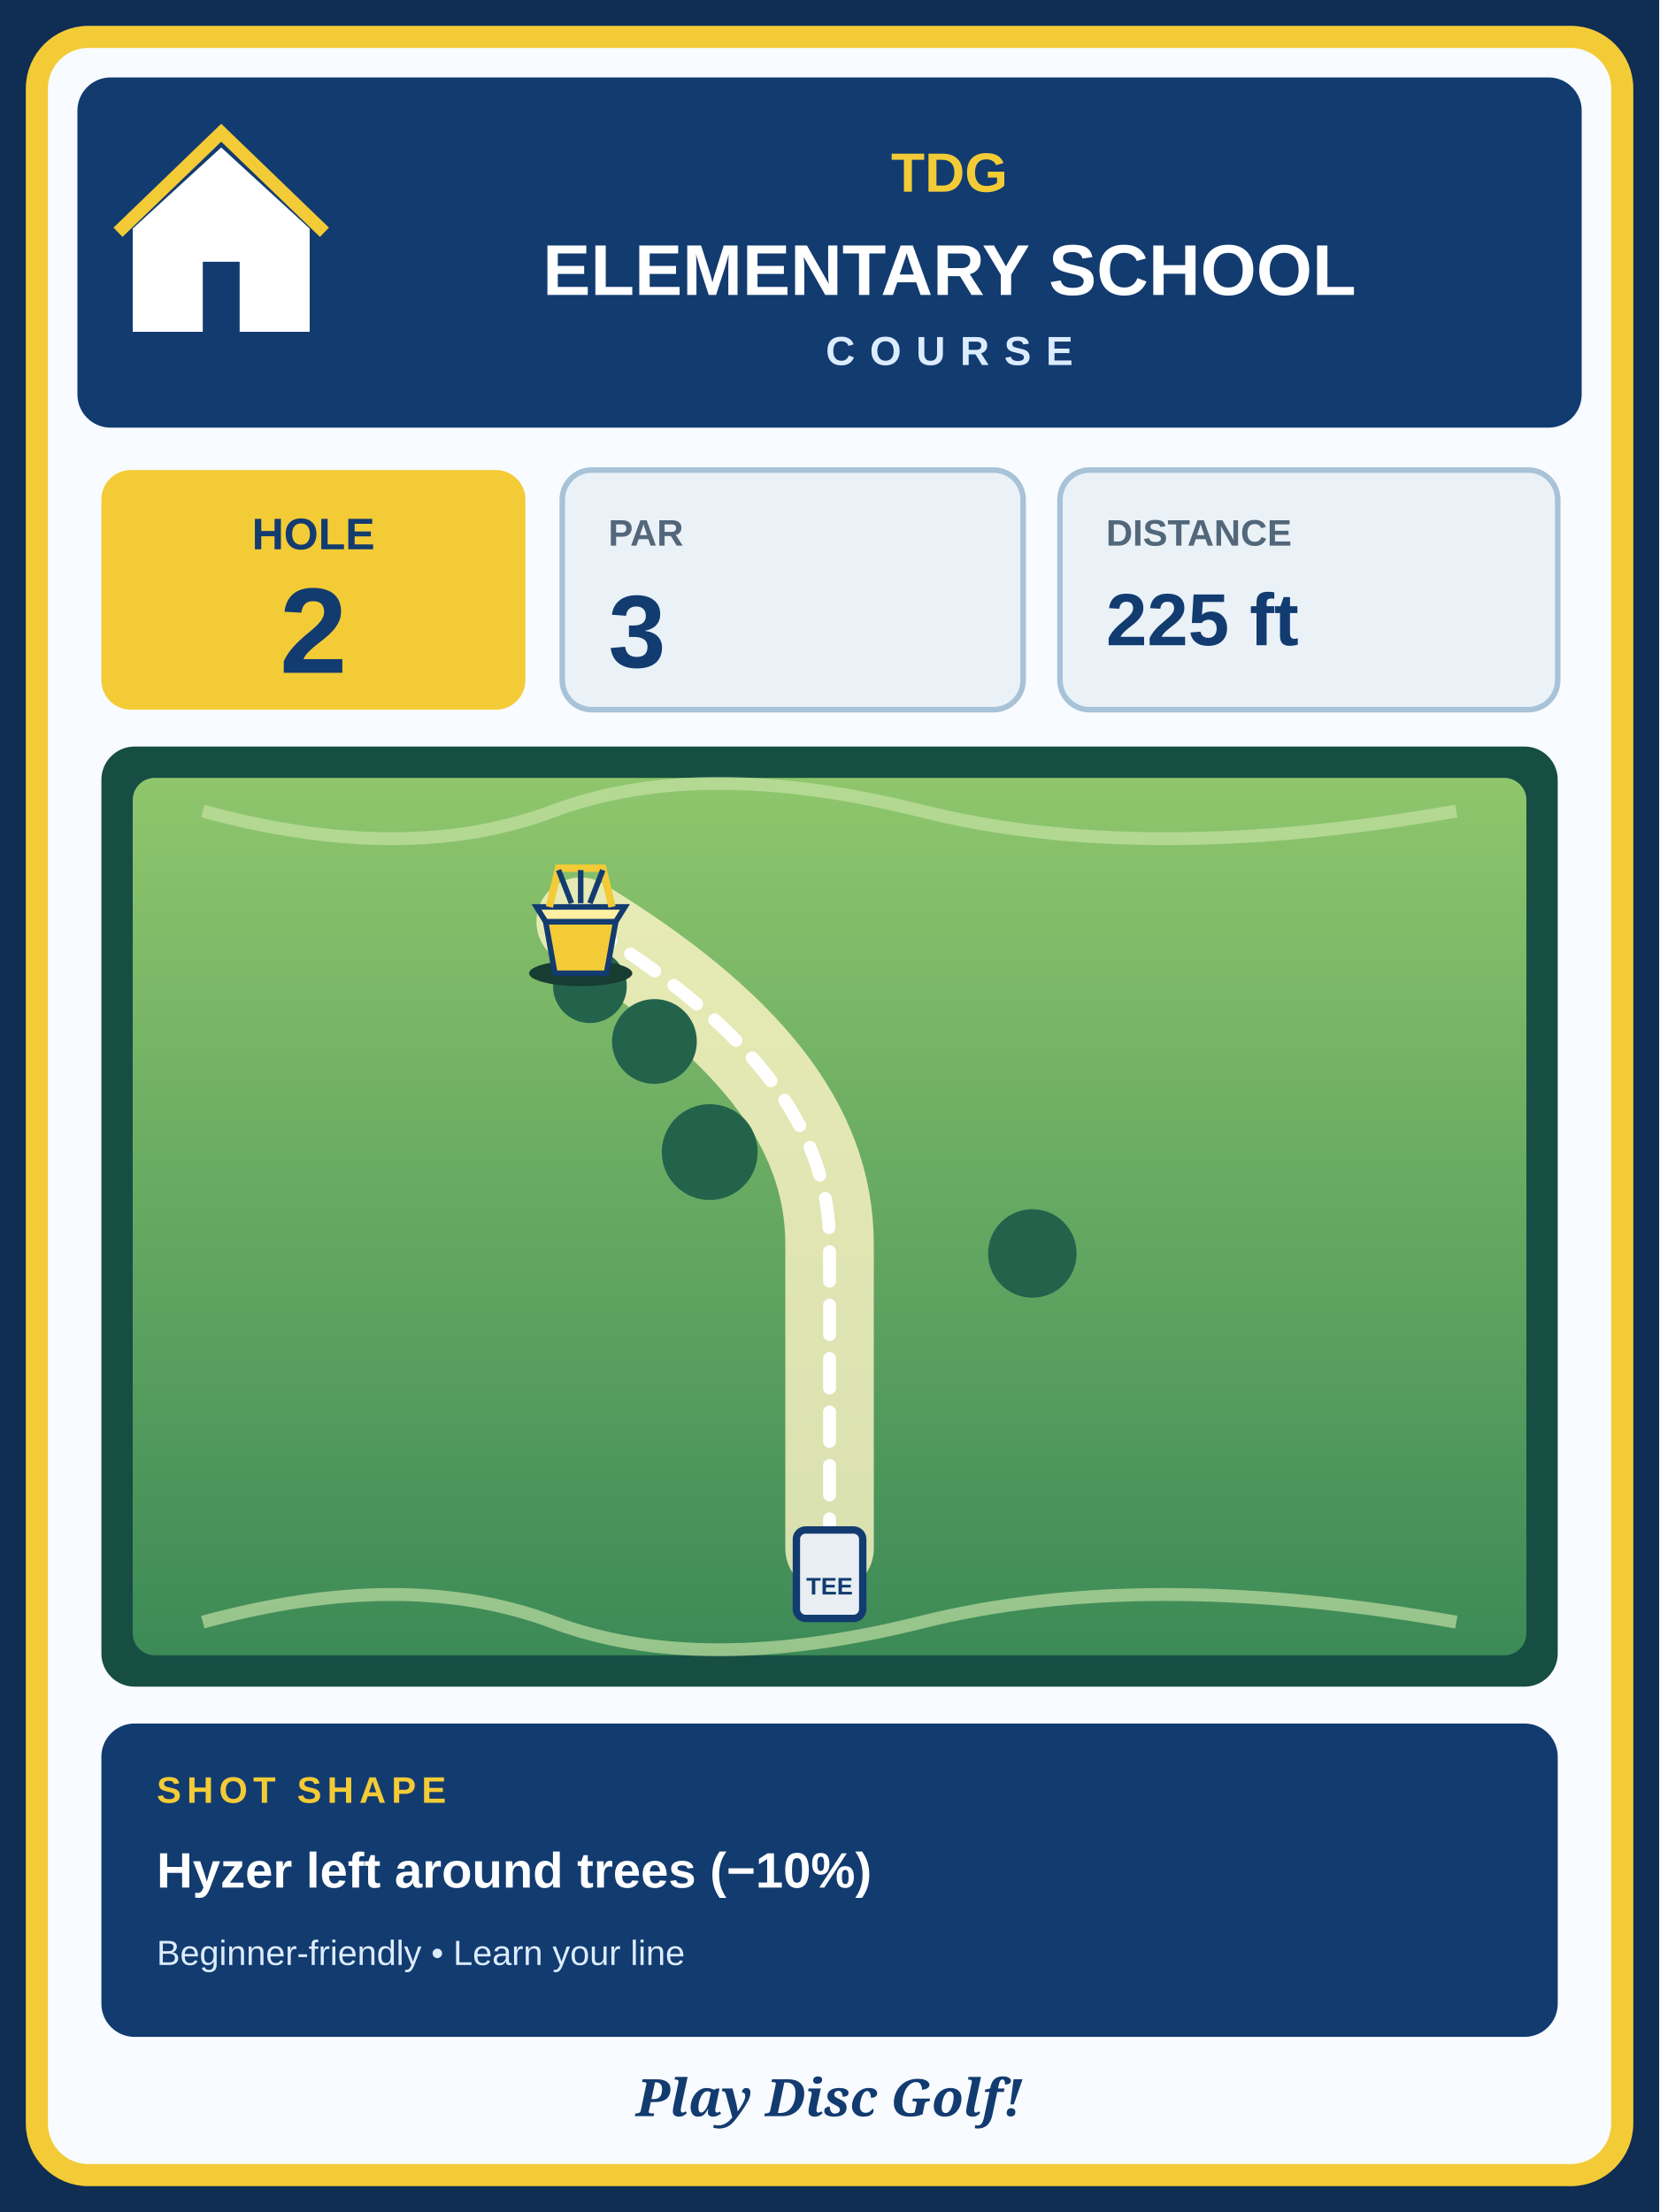
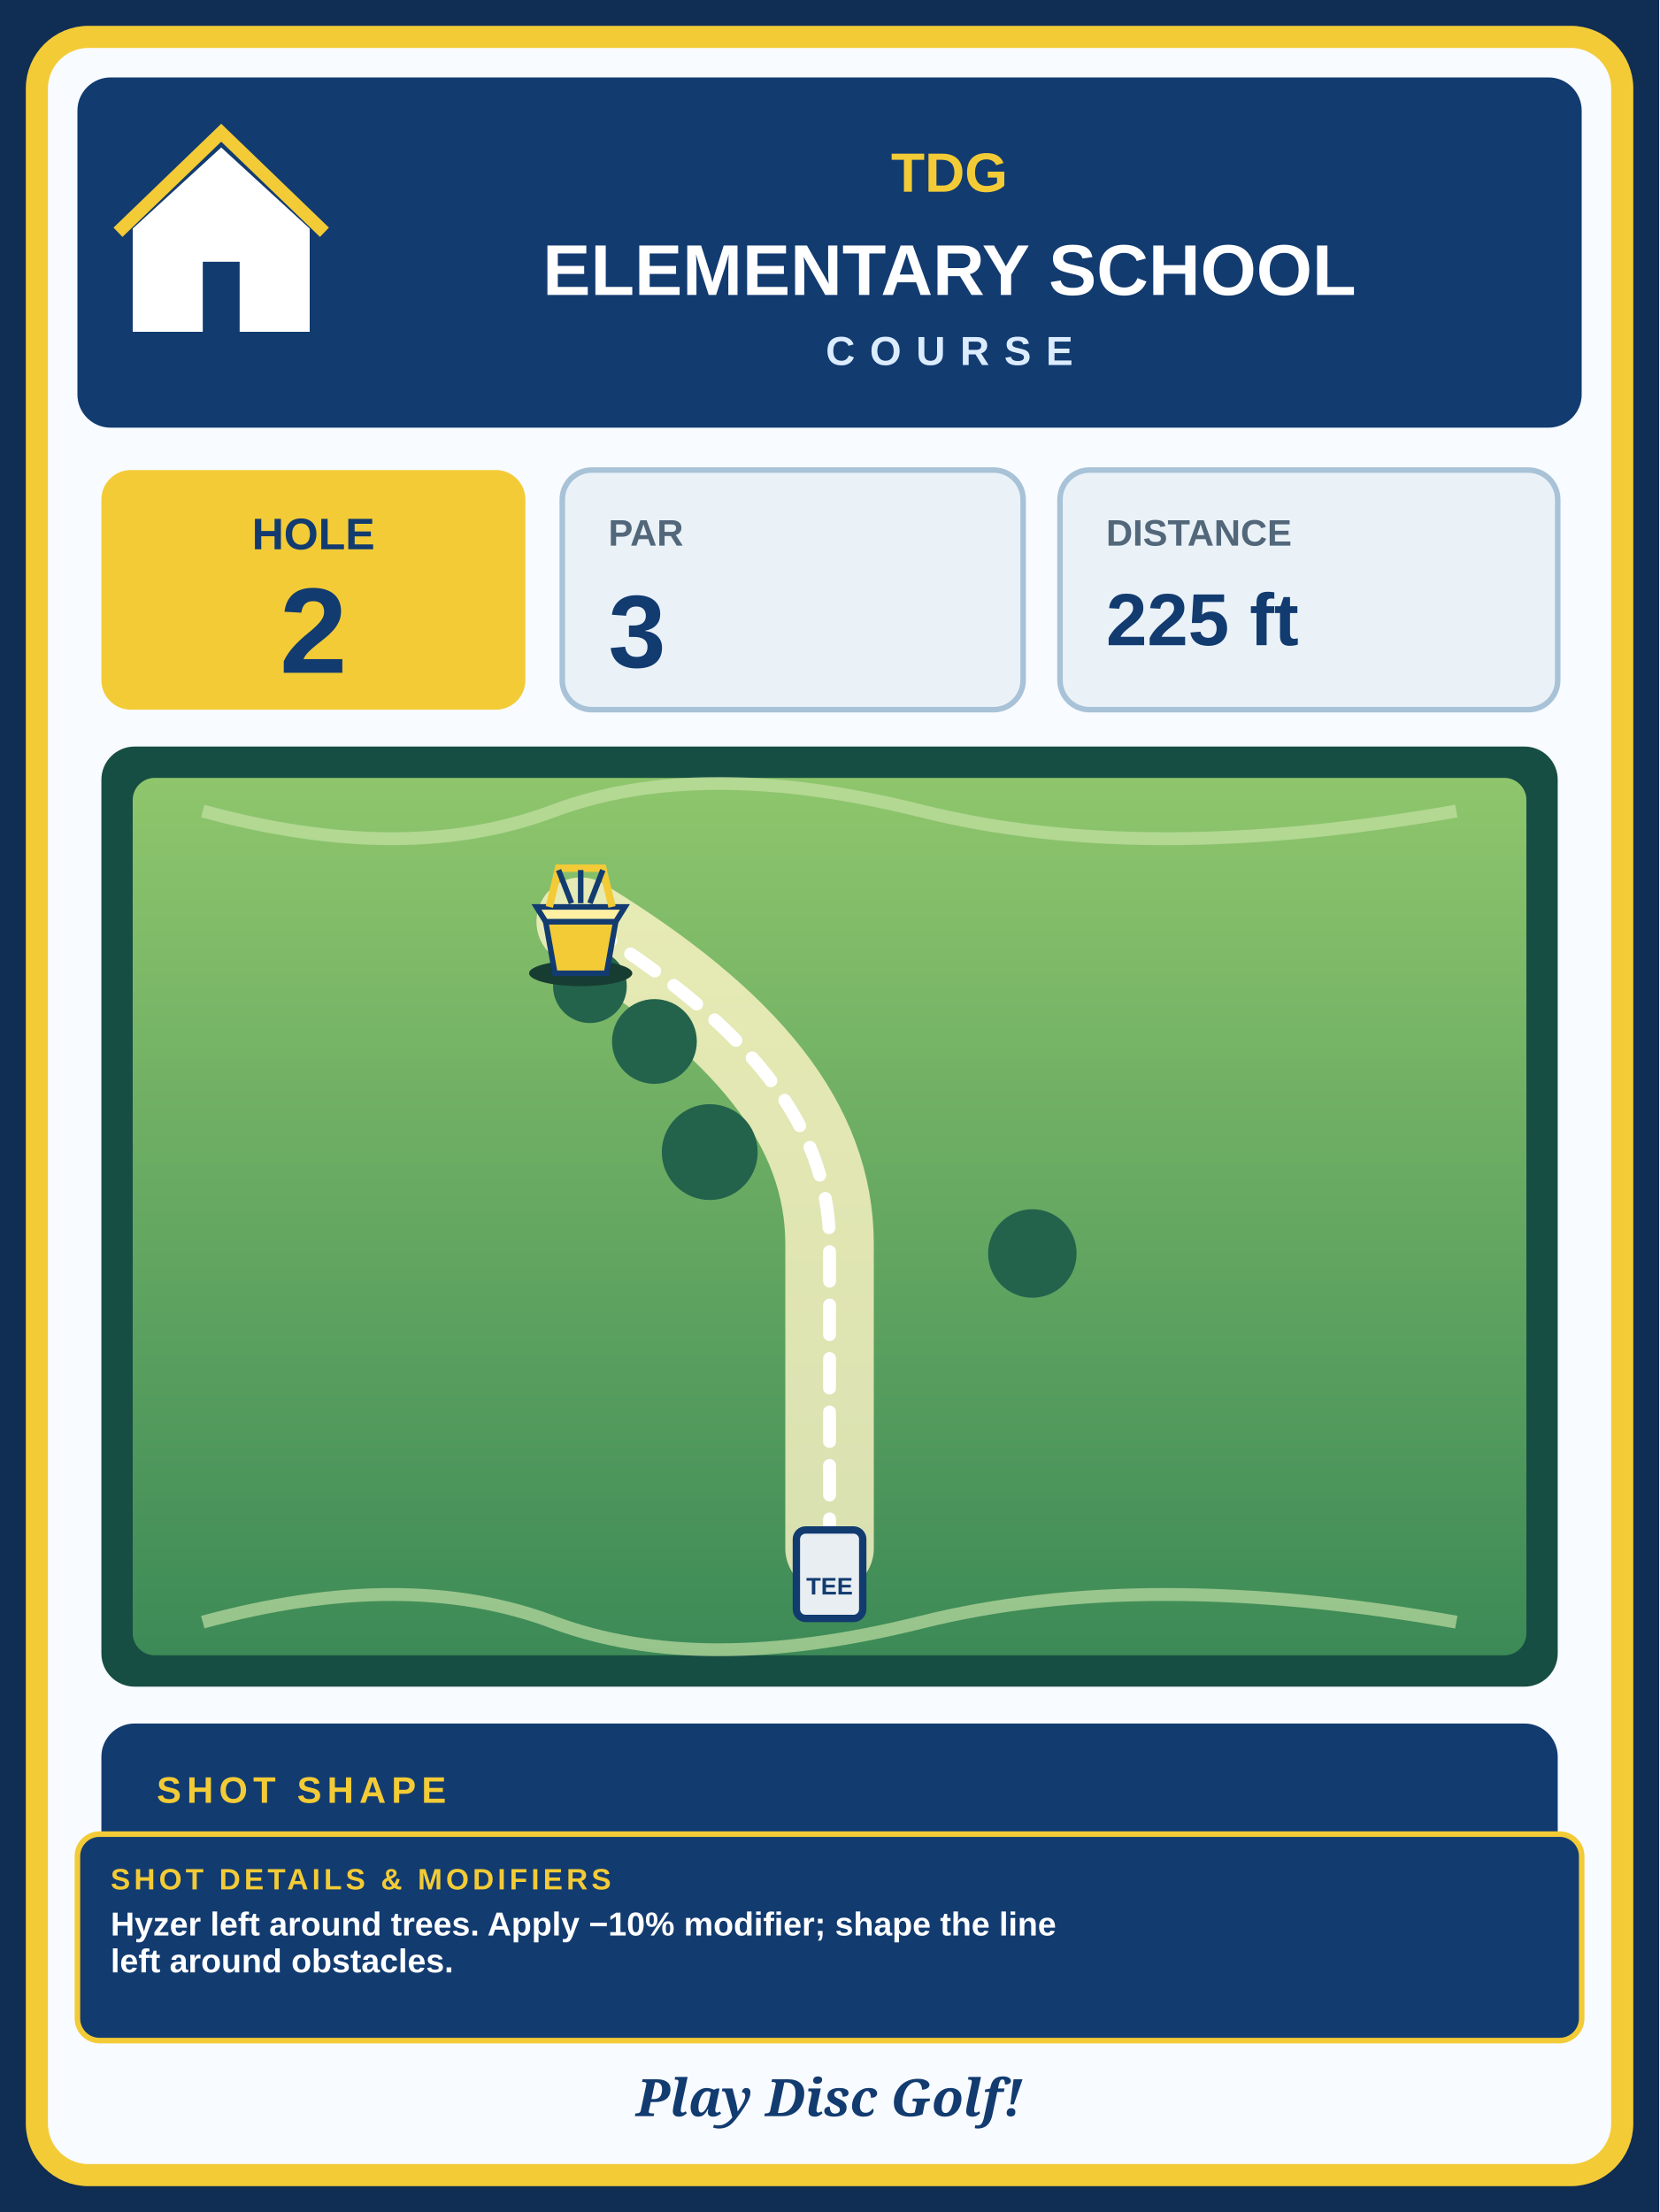
<svg xmlns="http://www.w3.org/2000/svg" viewBox="0 0 900 1200">
  <defs>
    <linearGradient id="sky" x2="0" y2="1">
      <stop stop-color="#eef7ff" />
      <stop offset="1" stop-color="#d5e9f5" />
    </linearGradient>
    <linearGradient id="field" x2="0" y2="1">
      <stop stop-color="#8fc66c" />
      <stop offset="1" stop-color="#3c8a57" />
    </linearGradient>
  </defs>
  <rect width="900" height="1200" fill="#102d54" />
  <rect x="20" y="20" width="860" height="1160" rx="28" fill="#f8fbff" stroke="#f3cb36" stroke-width="12" />
  <rect x="42" y="42" width="816" height="190" rx="18" fill="#123b70" />
  <g transform="translate(72 72)" fill="#fff">
    <path d="M0 52 L48 8 L96 52 V108 H0Z" />
    <rect x="38" y="70" width="20" height="38" fill="#123b70" />
    <path d="M-8 54 L48 0 L104 54" fill="none" stroke="#f3cb36" stroke-width="7" />
  </g>
  <text x="515" y="104" text-anchor="middle" font-family="Arial,sans-serif" font-size="30" font-weight="900" fill="#f3cb36">TDG</text>
  <text x="515" y="160" text-anchor="middle" font-family="Arial,sans-serif" font-size="39" font-weight="900" fill="#fff">ELEMENTARY SCHOOL</text>
  <text x="515" y="198" text-anchor="middle" font-family="Arial,sans-serif" font-size="22" font-weight="800" letter-spacing="8" fill="#dcecff">COURSE</text>
  <rect x="55" y="255" width="230" height="130" rx="16" fill="#f3cb36" />
  <text x="170" y="298" text-anchor="middle" font-family="Arial" font-size="24" font-weight="900" fill="#123b70">HOLE</text>
  <text x="170" y="365" text-anchor="middle" font-family="Arial" font-size="66" font-weight="900" fill="#123b70">2</text>
  <rect x="305" y="255" width="250" height="130" rx="16" fill="#eaf2f8" stroke="#a8c2d7" stroke-width="3" />
  <text x="330" y="296" font-family="Arial" font-size="20" font-weight="800" fill="#53677a">PAR</text>
  <text x="330" y="362" font-family="Arial" font-size="56" font-weight="900" fill="#123b70">3</text>
  <rect x="575" y="255" width="270" height="130" rx="16" fill="#eaf2f8" stroke="#a8c2d7" stroke-width="3" />
  <text x="600" y="296" font-family="Arial" font-size="20" font-weight="800" fill="#53677a">DISTANCE</text>
  <text x="600" y="350" font-family="Arial" font-size="40" font-weight="900" fill="#123b70">225 ft</text>
  <rect x="55" y="405" width="790" height="510" rx="18" fill="#174e43" />
  <rect x="72" y="422" width="756" height="476" rx="12" fill="url(#field)" />
  <path d="M110 440 Q220 470 300 440 T500 440 T790 440 M110 880 Q220 850 300 880 T500 880 T790 880" fill="none" stroke="#c7e3a8" stroke-width="7" opacity=".65" />
  <path d="M450 840 L450 675 C450 610 405 555 315 500" transform="translate(0 0)" fill="none" stroke="#fff5c7" stroke-width="48" stroke-linecap="round" stroke-linejoin="round" opacity=".8" />
  <path d="M450 840 L450 675 C450 610 405 555 315 500" fill="none" stroke="#fff" stroke-width="7" stroke-dasharray="16 13" stroke-linecap="round" stroke-linejoin="round" />
  <g fill="#23634c">
    <circle cx="385" cy="625" r="26" />
    <circle cx="355" cy="565" r="23" />
    <circle cx="320" cy="535" r="20" />
    <circle cx="560" cy="680" r="24" />
  </g>
  <rect x="432" y="830" width="36" height="48" rx="5" fill="#e8eef2" stroke="#123b70" stroke-width="4" />
  <text x="450" y="865" text-anchor="middle" font-family="Arial" font-size="13" font-weight="900" fill="#123b70">TEE</text>
  <g transform="translate(315 500)">
    <ellipse cx="0" cy="28" rx="28" ry="7" fill="#173c31" />
    <path d="M-19 0 H19 L14 28 H-14Z" fill="#f3cb36" stroke="#123b70" stroke-width="3" />
    <path d="M-24 -8 H24 L19 0 H-19Z" fill="#fff0a3" stroke="#123b70" stroke-width="3" />
    <path d="M-17 -8 L-12 -29 H12 L17 -8" fill="none" stroke="#f3cb36" stroke-width="4" />
    <path d="M-12 -28 L-5 -10 M0 -28 V-10 M12 -28 L5 -10" stroke="#123b70" stroke-width="3" />
  </g>
  <rect x="55" y="935" width="790" height="170" rx="18" fill="#123b70" />
  <text x="85" y="978" font-family="Arial" font-size="20" font-weight="900" letter-spacing="3" fill="#f3cb36">SHOT SHAPE</text>
  <text x="85" y="1024" font-family="Arial" font-size="27" font-weight="900" fill="#fff">Hyzer left around trees (−10%)</text>
  <text x="85" y="1066" font-family="Arial" font-size="19" fill="#dcecff">Beginner-friendly • Learn your line</text>
  <text x="450" y="1148" text-anchor="middle" font-family="Georgia,serif" font-size="28" font-weight="bold" font-style="italic" fill="#123b70">Play Disc Golf!</text>
+   <g id="complete-hole-details">
+     <rect x="42" y="995" width="816" height="112" rx="12" fill="#123b70" stroke="#f3cb36" stroke-width="3" />
+     <text x="60" y="1025" font-family="Arial,sans-serif" font-size="16" font-weight="900" letter-spacing="2" fill="#f3cb36">SHOT DETAILS &amp; MODIFIERS</text>
+     <text x="60" y="1050" font-family="Arial,sans-serif" font-size="18" font-weight="900" fill="#fff">Hyzer left around trees. Apply −10% modifier; shape the line</text>
+     <text x="60" y="1070" font-family="Arial,sans-serif" font-size="18" font-weight="700" fill="#fff">left around obstacles.</text>
+   </g>
</svg>
